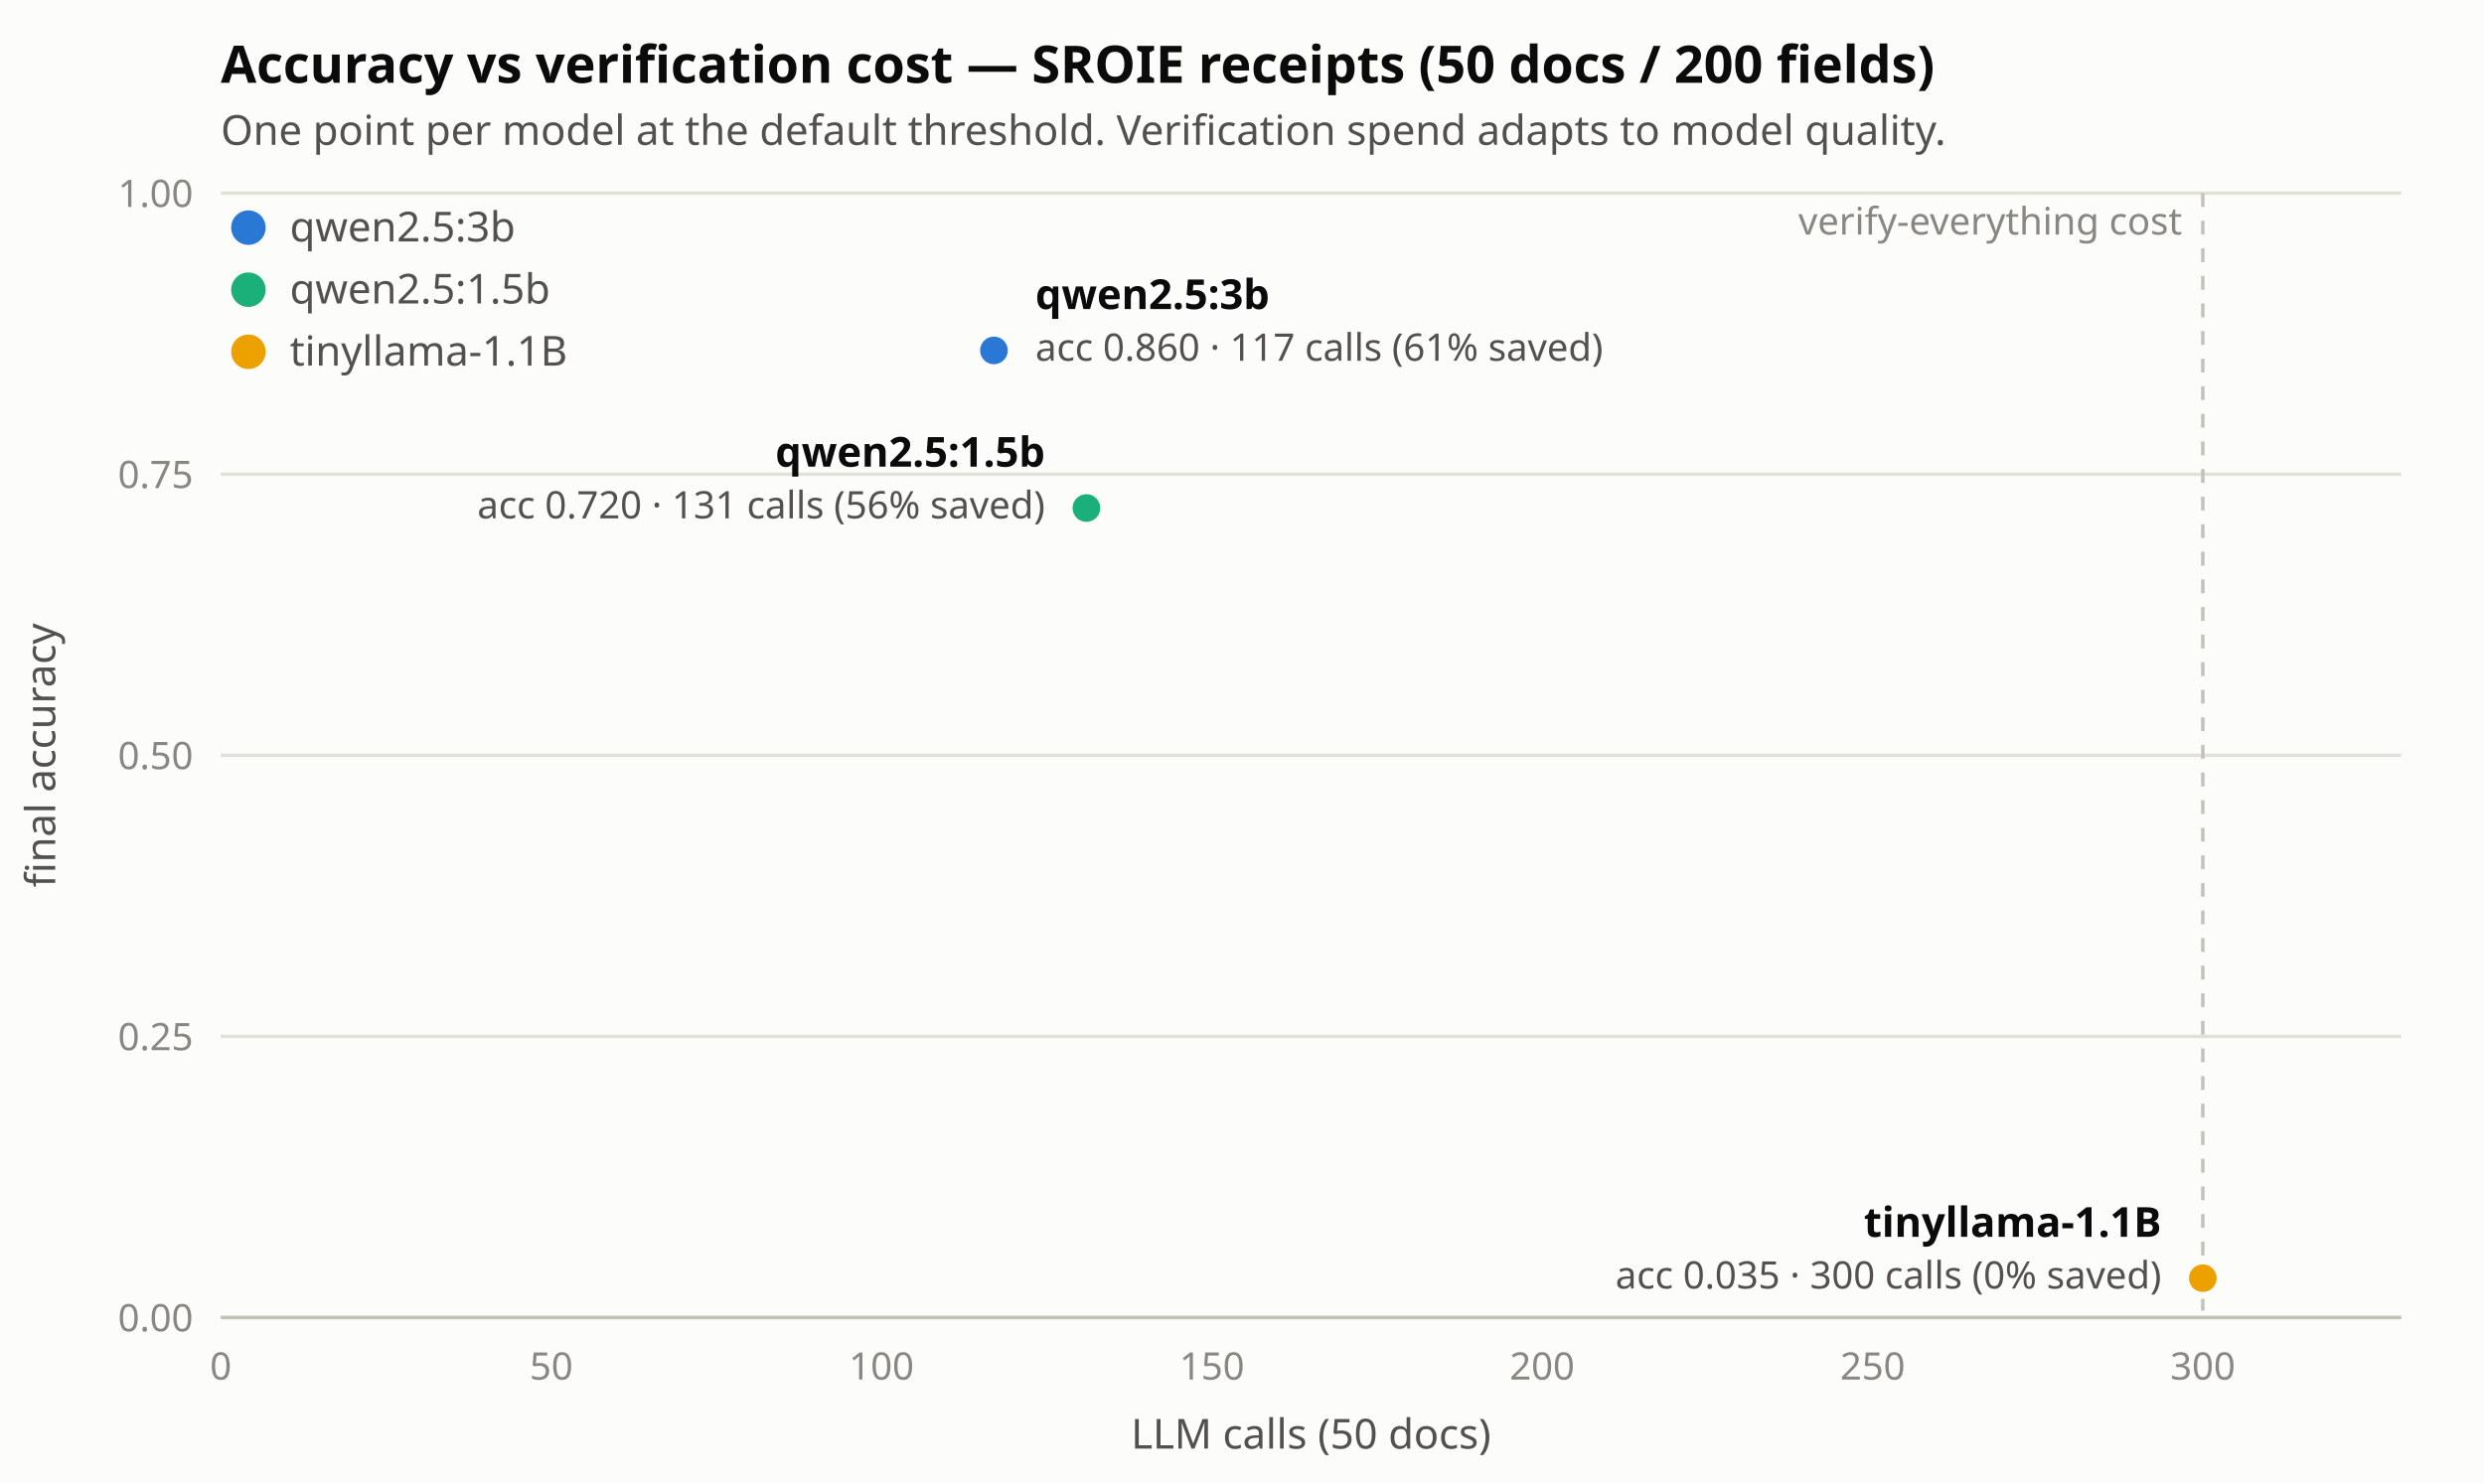
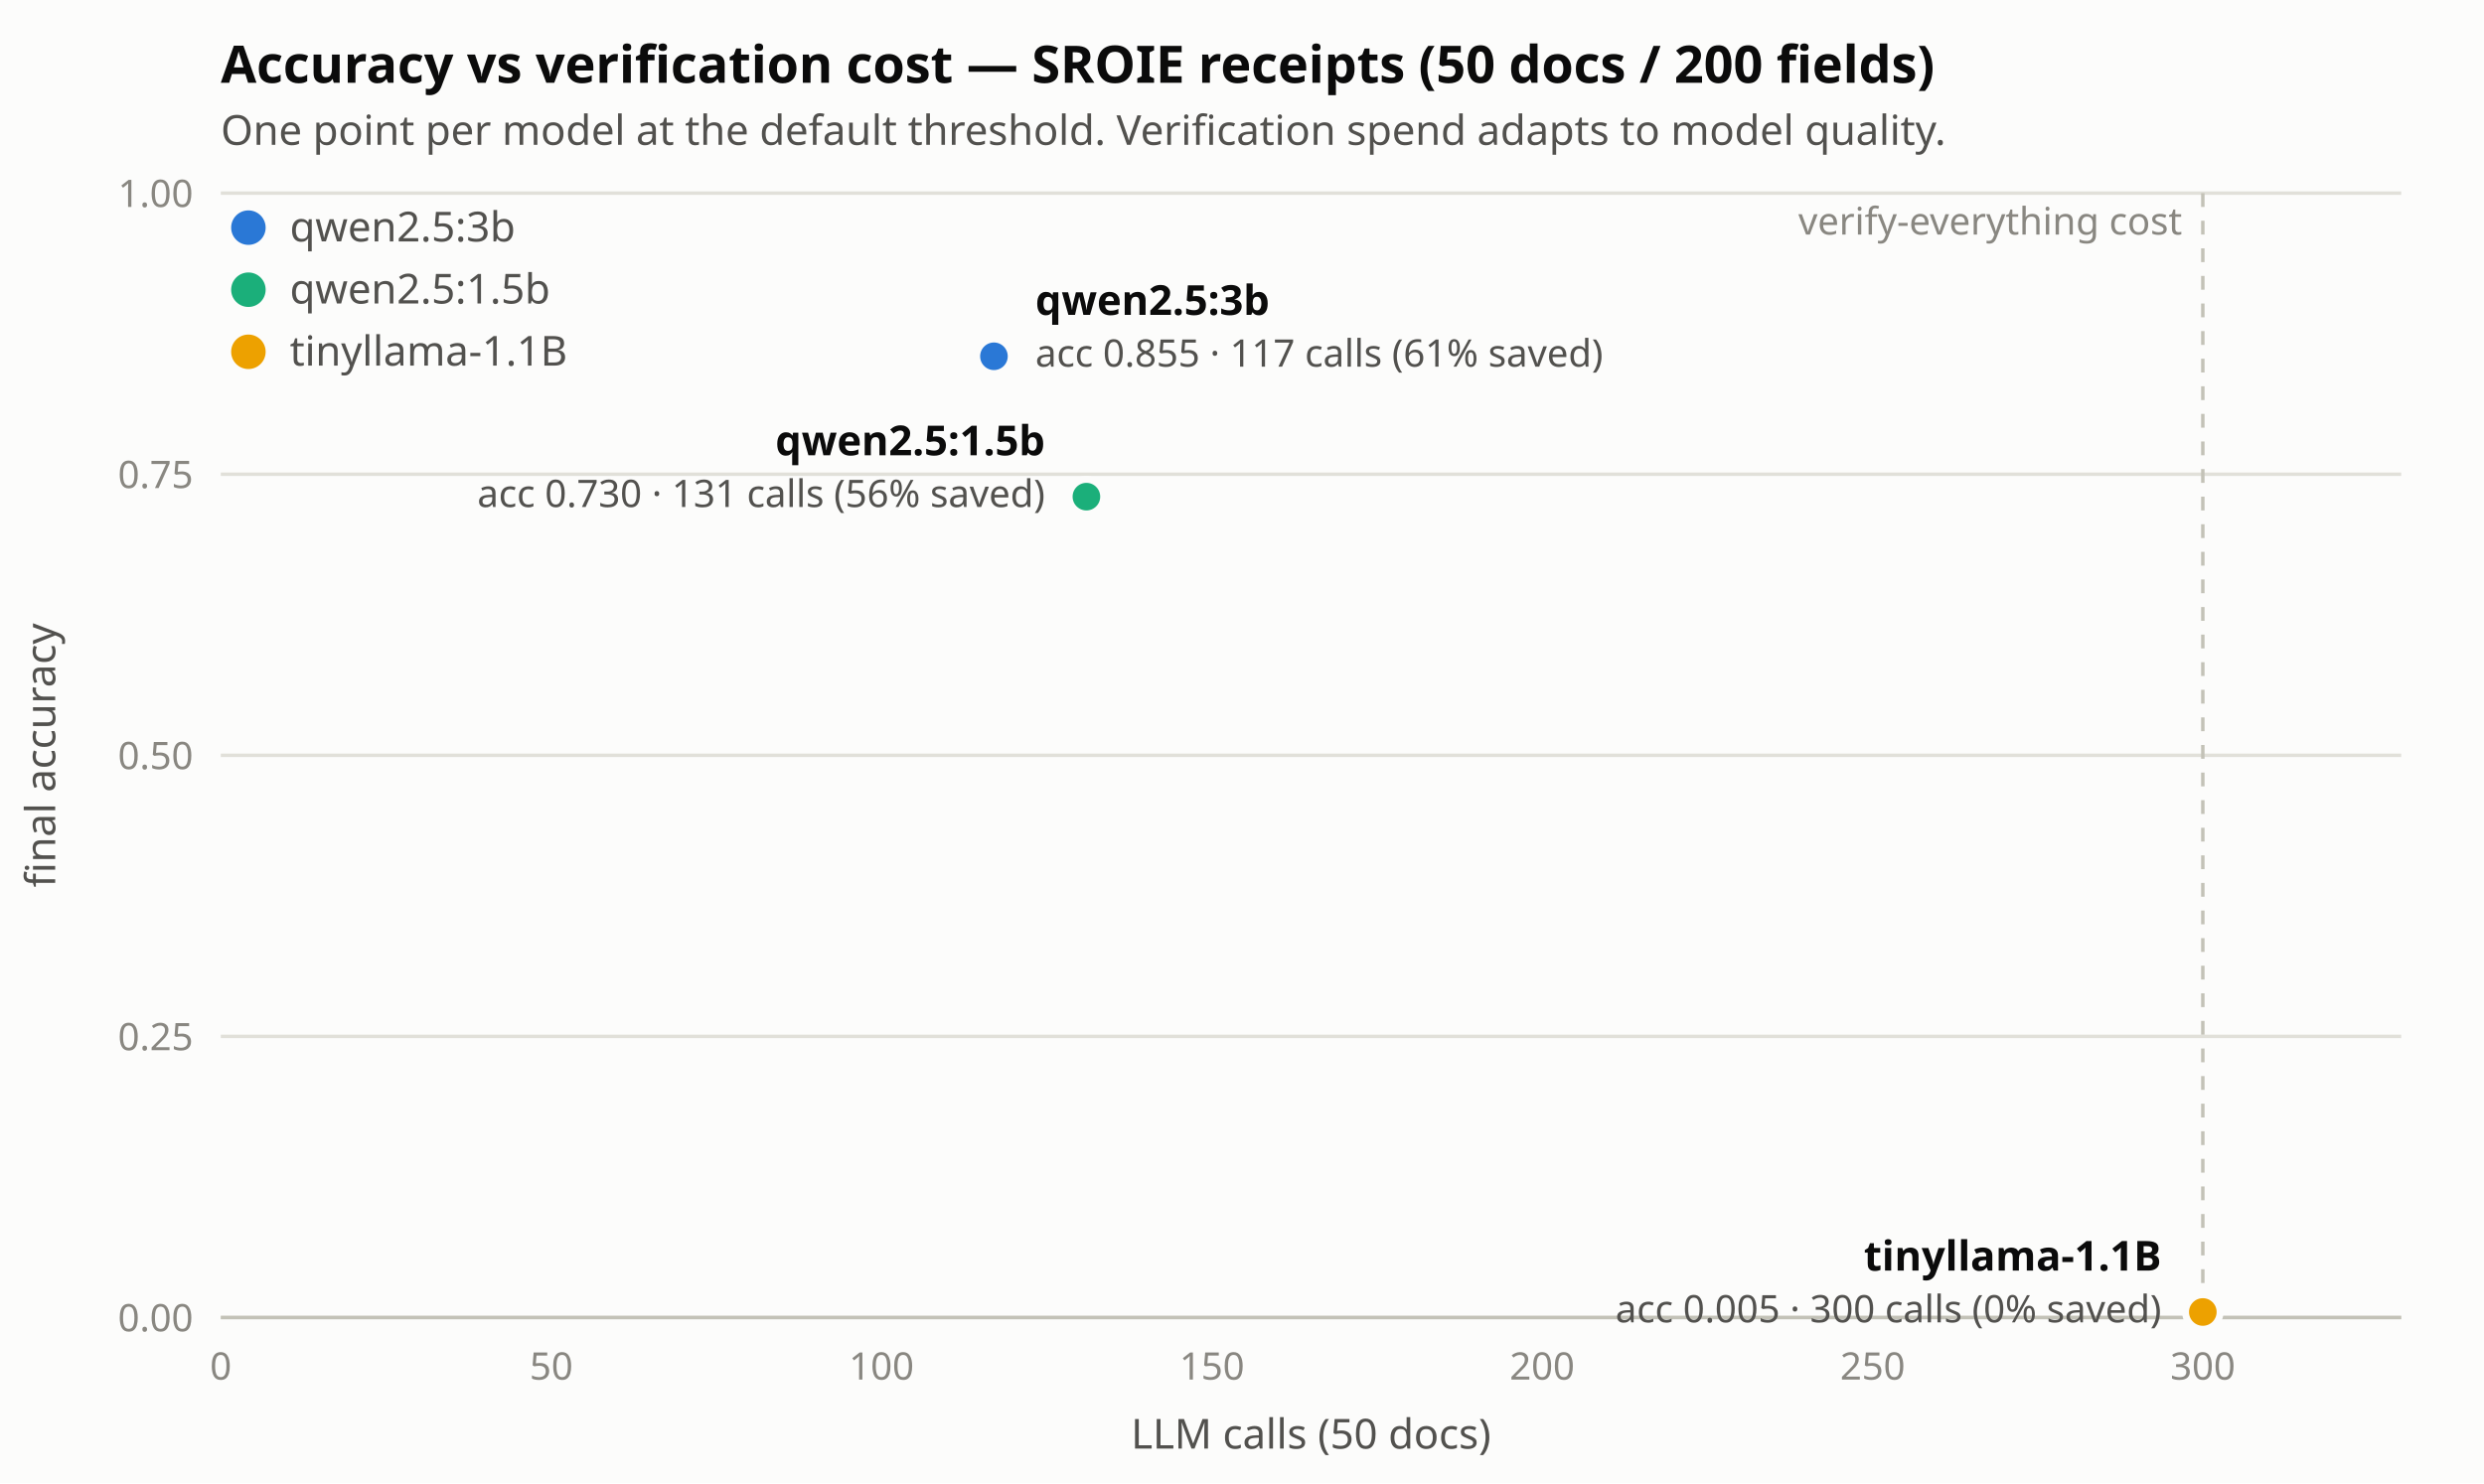
<svg xmlns="http://www.w3.org/2000/svg" width="720" height="430" viewBox="0 0 720 430" font-family="system-ui, sans-serif">
  <rect width="720" height="430" fill="#fcfcfb" />
  <text x="64" y="24" font-size="15" font-weight="600" fill="#0b0b0b">Accuracy vs verification cost — SROIE receipts (50 docs / 200 fields)</text>
  <text x="64" y="42" font-size="12" fill="#52514e">One point per model at the default threshold. Verification spend adapts to model quality.</text>
  <line x1="64" y1="382.0" x2="696" y2="382.0" stroke="#e1e0d9" stroke-width="1" />
  <text x="56" y="386.0" font-size="11" fill="#898781" text-anchor="end">0.00</text>
  <line x1="64" y1="300.5" x2="696" y2="300.5" stroke="#e1e0d9" stroke-width="1" />
  <text x="56" y="304.5" font-size="11" fill="#898781" text-anchor="end">0.25</text>
  <line x1="64" y1="219.0" x2="696" y2="219.0" stroke="#e1e0d9" stroke-width="1" />
  <text x="56" y="223.0" font-size="11" fill="#898781" text-anchor="end">0.50</text>
  <line x1="64" y1="137.5" x2="696" y2="137.5" stroke="#e1e0d9" stroke-width="1" />
  <text x="56" y="141.5" font-size="11" fill="#898781" text-anchor="end">0.75</text>
  <line x1="64" y1="56.0" x2="696" y2="56.0" stroke="#e1e0d9" stroke-width="1" />
  <text x="56" y="60.0" font-size="11" fill="#898781" text-anchor="end">1.00</text>
  <text x="64.0" y="400" font-size="11" fill="#898781" text-anchor="middle">0</text>
  <text x="159.8" y="400" font-size="11" fill="#898781" text-anchor="middle">50</text>
  <text x="255.5" y="400" font-size="11" fill="#898781" text-anchor="middle">100</text>
  <text x="351.3" y="400" font-size="11" fill="#898781" text-anchor="middle">150</text>
  <text x="447.0" y="400" font-size="11" fill="#898781" text-anchor="middle">200</text>
  <text x="542.8" y="400" font-size="11" fill="#898781" text-anchor="middle">250</text>
  <text x="638.5" y="400" font-size="11" fill="#898781" text-anchor="middle">300</text>
  <line x1="64" y1="382" x2="696" y2="382" stroke="#c3c2b7" stroke-width="1" />
  <text x="380.0" y="420" font-size="12" fill="#52514e" text-anchor="middle">LLM calls (50 docs)</text>
  <text x="16" y="219.0" font-size="12" fill="#52514e" text-anchor="middle" transform="rotate(-90 16 219.0)">final accuracy</text>
  <line x1="638.5" y1="56" x2="638.5" y2="382" stroke="#c3c2b7" stroke-width="1" stroke-dasharray="4 4" />
  <text x="632.5" y="68" font-size="11" fill="#898781" text-anchor="end">verify-everything cost</text>
-   <circle cx="288.1" cy="101.6" r="5" fill="#2a78d6" stroke="#fcfcfb" stroke-width="2" />
-   <text x="300.1" y="89.6" font-size="12" font-weight="600" fill="#0b0b0b" text-anchor="start">qwen2.5:3b</text>
-   <text x="300.1" y="104.6" font-size="11" fill="#52514e" text-anchor="start">acc 0.860 · 117 calls (61% saved)</text>
-   <circle cx="314.9" cy="147.3" r="5" fill="#1baf7a" stroke="#fcfcfb" stroke-width="2" />
-   <text x="302.9" y="135.3" font-size="12" font-weight="600" fill="#0b0b0b" text-anchor="end">qwen2.5:1.5b</text>
-   <text x="302.9" y="150.3" font-size="11" fill="#52514e" text-anchor="end">acc 0.720 · 131 calls (56% saved)</text>
-   <circle cx="638.5" cy="370.6" r="5" fill="#eda100" stroke="#fcfcfb" stroke-width="2" />
-   <text x="626.5" y="358.6" font-size="12" font-weight="600" fill="#0b0b0b" text-anchor="end">tinyllama-1.1B</text>
-   <text x="626.5" y="373.6" font-size="11" fill="#52514e" text-anchor="end">acc 0.035 · 300 calls (0% saved)</text>
+   <circle cx="288.1" cy="103.3" r="5" fill="#2a78d6" stroke="#fcfcfb" stroke-width="2" />
+   <text x="300.1" y="91.3" font-size="12" font-weight="600" fill="#0b0b0b" text-anchor="start">qwen2.5:3b</text>
+   <text x="300.1" y="106.3" font-size="11" fill="#52514e" text-anchor="start">acc 0.855 · 117 calls (61% saved)</text>
+   <circle cx="314.9" cy="144.0" r="5" fill="#1baf7a" stroke="#fcfcfb" stroke-width="2" />
+   <text x="302.9" y="132.0" font-size="12" font-weight="600" fill="#0b0b0b" text-anchor="end">qwen2.5:1.5b</text>
+   <text x="302.9" y="147.0" font-size="11" fill="#52514e" text-anchor="end">acc 0.730 · 131 calls (56% saved)</text>
+   <circle cx="638.5" cy="380.4" r="5" fill="#eda100" stroke="#fcfcfb" stroke-width="2" />
+   <text x="626.5" y="368.4" font-size="12" font-weight="600" fill="#0b0b0b" text-anchor="end">tinyllama-1.1B</text>
+   <text x="626.5" y="383.4" font-size="11" fill="#52514e" text-anchor="end">acc 0.005 · 300 calls (0% saved)</text>
  <circle cx="72" cy="66" r="5" fill="#2a78d6" />
  <text x="84" y="70" font-size="12" fill="#52514e">qwen2.5:3b</text>
  <circle cx="72" cy="84" r="5" fill="#1baf7a" />
  <text x="84" y="88" font-size="12" fill="#52514e">qwen2.5:1.5b</text>
  <circle cx="72" cy="102" r="5" fill="#eda100" />
  <text x="84" y="106" font-size="12" fill="#52514e">tinyllama-1.1B</text>
</svg>
